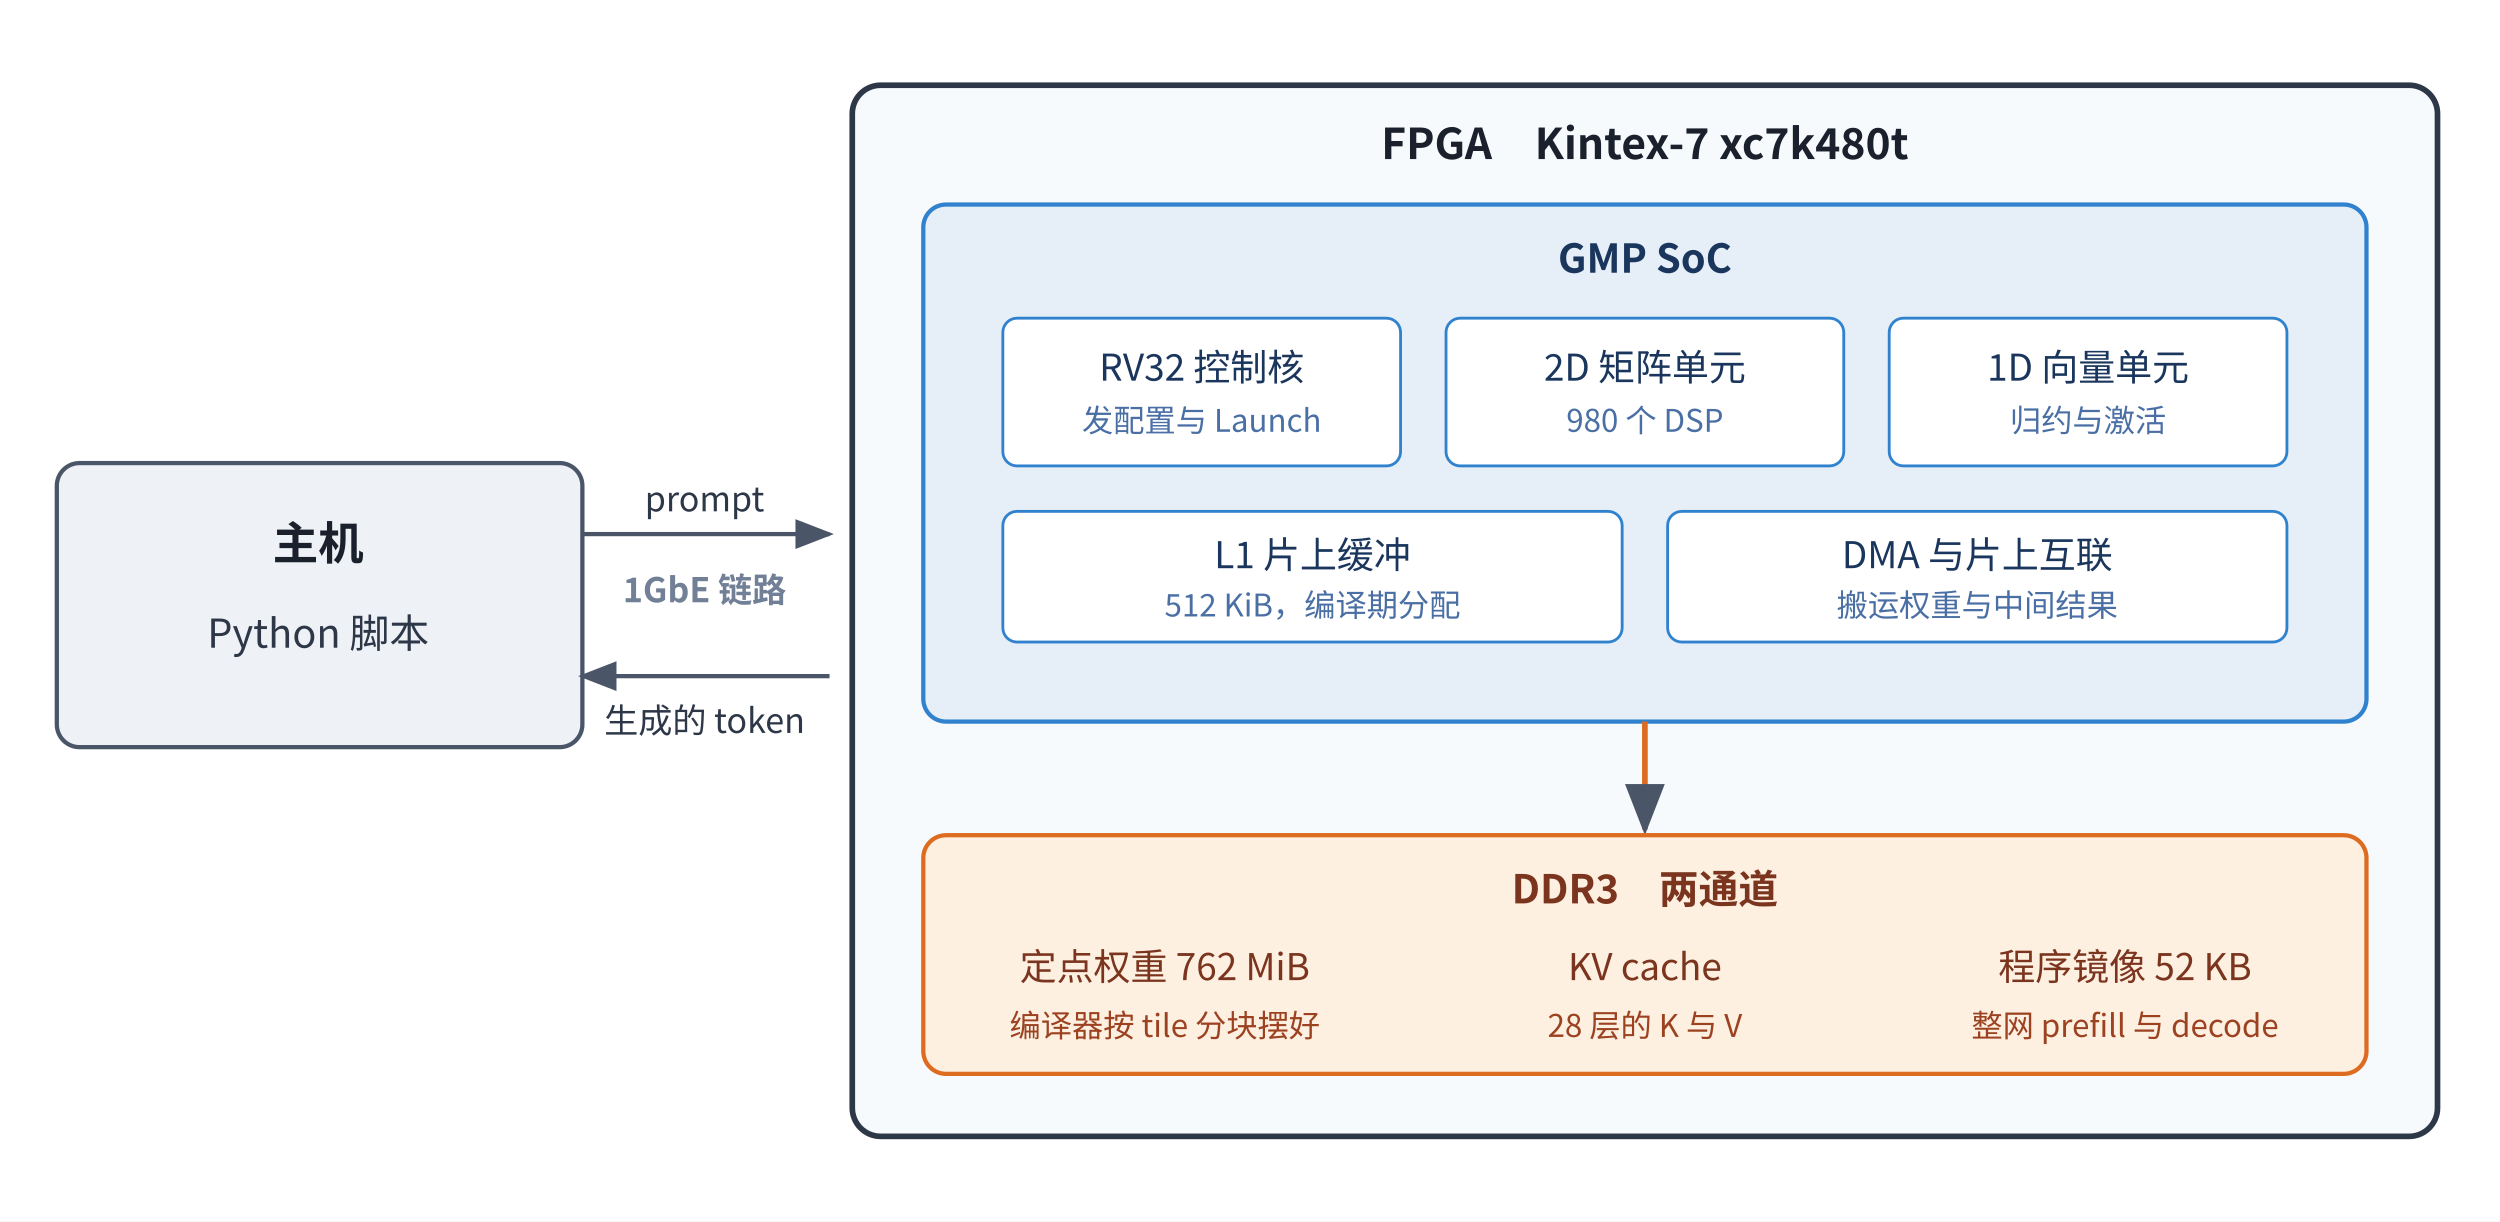
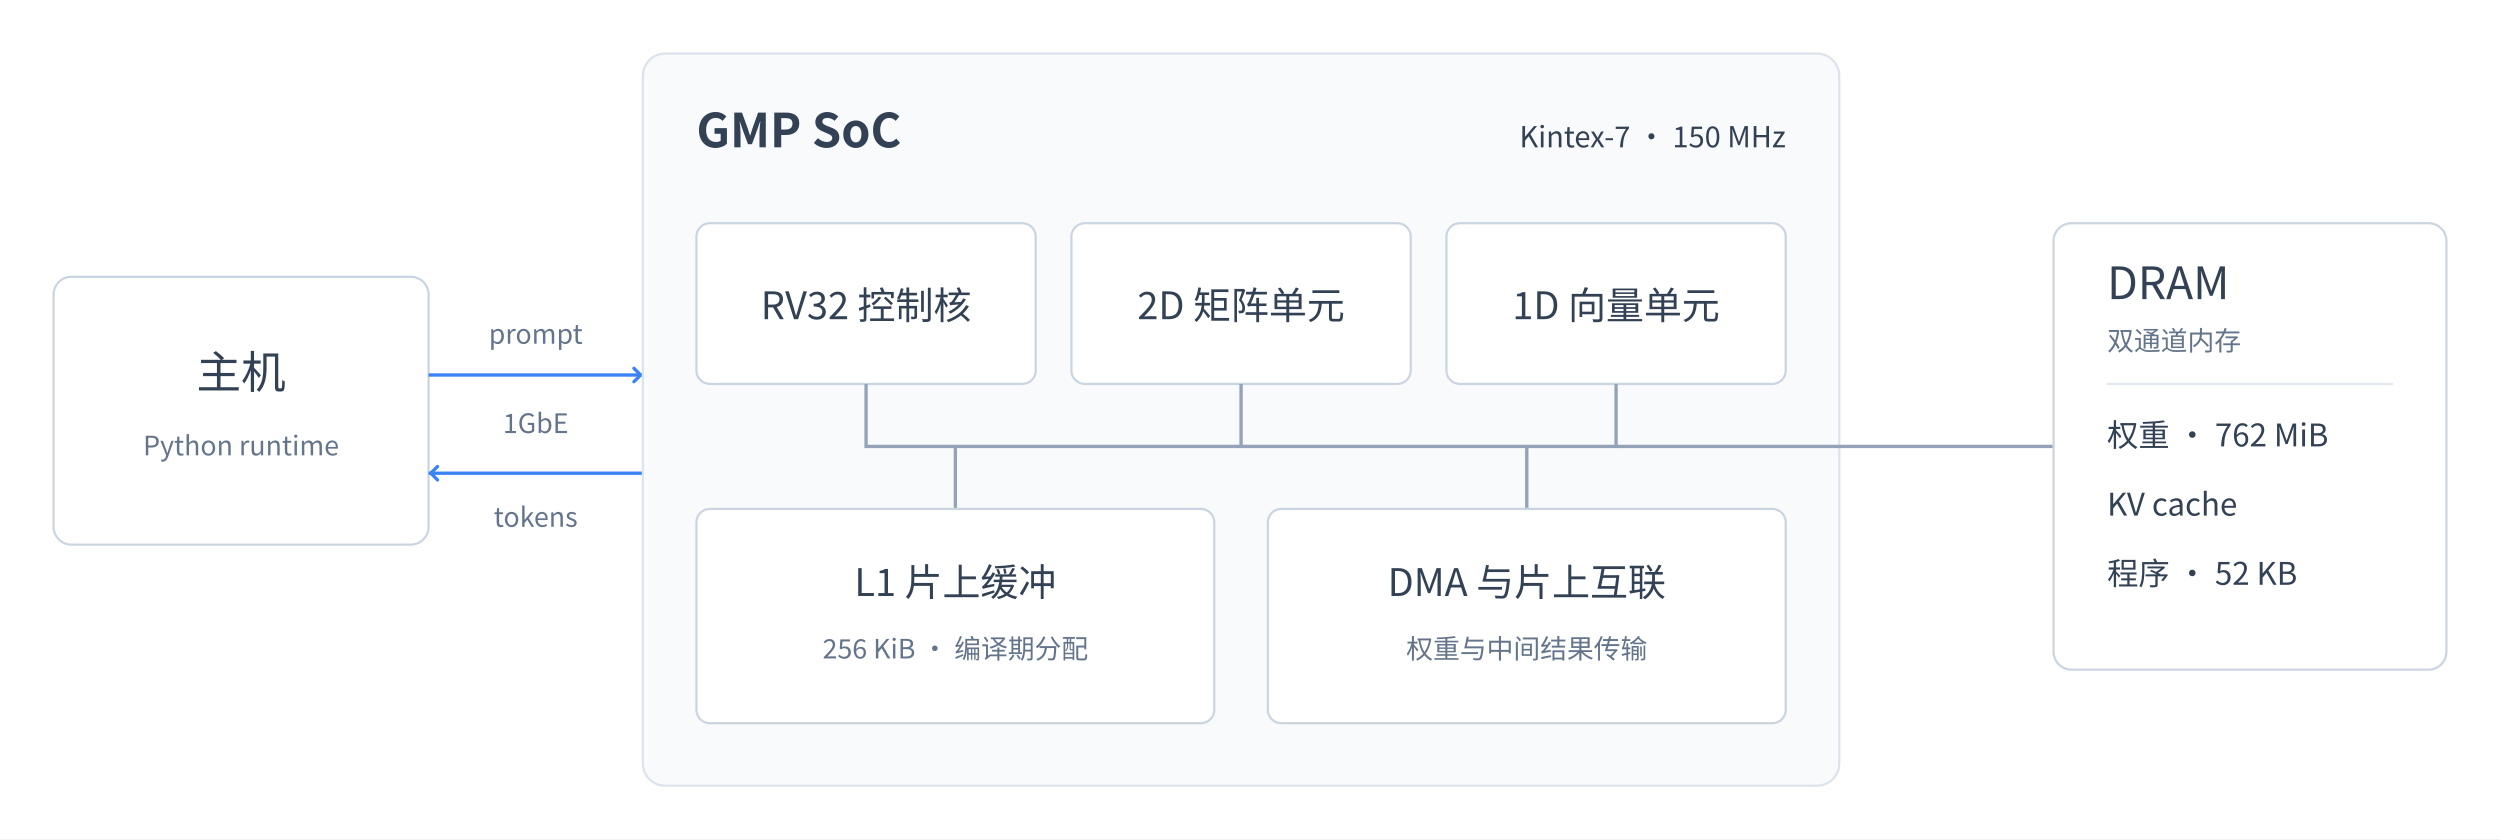
- <svg xmlns="http://www.w3.org/2000/svg" viewBox="0 0 880 430" width="880" font-family="-apple-system,BlinkMacSystemFont,'Segoe UI','Noto Sans CJK SC','Source Han Sans SC','Microsoft YaHei',sans-serif">
-   <rect x="0" y="0" width="880" height="430" fill="#ffffff" />
-   <rect x="20" y="163" width="185" height="100" rx="8" fill="#eef2f7" stroke="#4a5568" stroke-width="1.5" />
-   <text x="112" y="197" text-anchor="middle" font-size="16" font-weight="600" fill="#1a202c">主机</text>
-   <text x="112" y="228" text-anchor="middle" font-size="14" fill="#2d3748">Python 脚本</text>
+ <svg xmlns="http://www.w3.org/2000/svg" width="1120" height="376" viewBox="0 0 1120 376" fill="none" role="img" aria-labelledby="title desc">
  <defs>
-     <marker id="a" markerWidth="9" markerHeight="7" refX="8" refY="3.5" orient="auto">
-       <polygon points="0 0, 9 3.5, 0 7" fill="#4a5568" />
+     <marker id="arrow" markerWidth="8" markerHeight="8" refX="6" refY="4" orient="auto-start-reverse" markerUnits="userSpaceOnUse">
+       <path d="M2 1L5 4L2 7" stroke="#3b82f6" stroke-width="1.5" stroke-linecap="round" stroke-linejoin="round" />
    </marker>
  </defs>
-   <line x1="205" y1="188" x2="292" y2="188" stroke="#4a5568" stroke-width="1.5" marker-end="url(#a)" />
-   <text x="248" y="180" text-anchor="middle" font-size="12" fill="#2d3748">prompt</text>
-   <line x1="292" y1="238" x2="205" y2="238" stroke="#4a5568" stroke-width="1.5" marker-end="url(#a)" />
-   <text x="248" y="258" text-anchor="middle" font-size="12" fill="#2d3748">生成的 token</text>
-   <text x="248" y="212" text-anchor="middle" font-size="12" font-weight="600" fill="#718096">1GbE 链路</text>
-   <rect x="300" y="30" width="558" height="370" rx="10" fill="#f7fafc" stroke="#2d3748" stroke-width="2" />
-   <text x="579" y="56" text-anchor="middle" font-size="15" font-weight="600" fill="#1a202c">FPGA　Kintex-7 xc7k480t</text>
-   <rect x="325" y="72" width="508" height="182" rx="8" fill="#e6eef8" stroke="#3182ce" stroke-width="1.5" />
-   <text x="579" y="96" text-anchor="middle" font-size="14" font-weight="600" fill="#1a365d">GMP SoC</text>
-   <rect x="353" y="112" width="140" height="52" rx="5" fill="#ffffff" stroke="#3182ce" stroke-width="1" />
-   <text x="423" y="134" text-anchor="middle" font-size="13" fill="#1a365d">RV32 控制核</text>
-   <text x="423" y="152" text-anchor="middle" font-size="11" fill="#4a6fa5">发配置与 Launch</text>
-   <rect x="509" y="112" width="140" height="52" rx="5" fill="#ffffff" stroke="#3182ce" stroke-width="1" />
-   <text x="579" y="134" text-anchor="middle" font-size="13" fill="#1a365d">2D 矩阵单元</text>
-   <text x="579" y="152" text-anchor="middle" font-size="11" fill="#4a6fa5">980 个 DSP</text>
-   <rect x="665" y="112" width="140" height="52" rx="5" fill="#ffffff" stroke="#3182ce" stroke-width="1" />
-   <text x="735" y="134" text-anchor="middle" font-size="13" fill="#1a365d">1D 向量单元</text>
-   <text x="735" y="152" text-anchor="middle" font-size="11" fill="#4a6fa5">归约与激活</text>
-   <rect x="353" y="180" width="218" height="46" rx="5" fill="#ffffff" stroke="#3182ce" stroke-width="1" />
-   <text x="462" y="200" text-anchor="middle" font-size="13" fill="#1a365d">L1 片上缓冲</text>
-   <text x="462" y="217" text-anchor="middle" font-size="11" fill="#4a6fa5">512 KiB，编译期分配</text>
-   <rect x="587" y="180" width="218" height="46" rx="5" fill="#ffffff" stroke="#3182ce" stroke-width="1" />
-   <text x="696" y="200" text-anchor="middle" font-size="13" fill="#1a365d">DMA 与片上互联</text>
-   <text x="696" y="217" text-anchor="middle" font-size="11" fill="#4a6fa5">搬运权重与中间结果</text>
-   <line x1="579" y1="254" x2="579" y2="292" stroke="#dd6b20" stroke-width="2" marker-end="url(#a)" />
-   <rect x="325" y="294" width="508" height="84" rx="8" fill="#fdf0e1" stroke="#dd6b20" stroke-width="1.5" />
-   <text x="579" y="318" text-anchor="middle" font-size="14" font-weight="600" fill="#7b341e">DDR3　两通道</text>
-   <text x="410" y="345" text-anchor="middle" font-size="13" fill="#7b341e">定点权重 762 MiB</text>
-   <text x="579" y="345" text-anchor="middle" font-size="13" fill="#7b341e">KV cache</text>
-   <text x="748" y="345" text-anchor="middle" font-size="13" fill="#7b341e">程序镜像 52 KB</text>
-   <text x="410" y="365" text-anchor="middle" font-size="11" fill="#9c4221">编译器按 tile 分块摆好</text>
-   <text x="579" y="365" text-anchor="middle" font-size="11" fill="#9c4221">28 层的 K 与 V</text>
-   <text x="748" y="365" text-anchor="middle" font-size="11" fill="#9c4221">整网 prefill 与 decode</text>
+   <style>
+     text { font-family: -apple-system, BlinkMacSystemFont, 'Segoe UI', 'Noto Sans CJK SC', 'Microsoft YaHei', sans-serif; fill: #334155; }
+     .module { font-size: 17px; font-weight: 500; text-anchor: middle; }
+     .detail { font-size: 12px; fill: #64748b; }
+   </style>
+   <rect width="1120" height="376" fill="#ffffff" />
+   <rect x="24" y="124" width="168" height="120" rx="8" fill="#ffffff" stroke="#cbd5e1" />
+   <text x="108" y="174" text-anchor="middle" font-size="20" font-weight="500">主机</text>
+   <text x="108" y="204" text-anchor="middle" class="detail">Python runtime</text>
+   <path d="M192 168H288" stroke="#3b82f6" stroke-width="1.5" marker-end="url(#arrow)" />
+   <path d="M288 212H192" stroke="#3b82f6" stroke-width="1.5" marker-end="url(#arrow)" />
+   <text x="240" y="154" text-anchor="middle" class="detail">prompt</text>
+   <text x="240" y="194" text-anchor="middle" class="detail">1GbE</text>
+   <text x="240" y="236" text-anchor="middle" class="detail">tokens</text>
+   <rect x="288" y="24" width="536" height="328" rx="10" fill="#f8fafc" stroke="#dbe3ec" />
+   <text x="312" y="66" font-size="21" font-weight="600">GMP SoC</text>
+   <text x="800" y="66" text-anchor="end" font-size="13" fill="#64748b">Kintex-7 · 150 MHz</text>
+   <rect x="312" y="100" width="152" height="72" rx="6" fill="#ffffff" stroke="#cbd5e1" />
+   <text x="388" y="143" class="module">RV32 控制核</text>
+   <rect x="480" y="100" width="152" height="72" rx="6" fill="#ffffff" stroke="#cbd5e1" />
+   <text x="556" y="143" class="module">2D 矩阵单元</text>
+   <rect x="648" y="100" width="152" height="72" rx="6" fill="#ffffff" stroke="#cbd5e1" />
+   <text x="724" y="143" class="module">1D 向量单元</text>
+   <path d="M388 172V200H724V172M556 172V200M428 200V228M684 200V228" stroke="#94a3b8" stroke-width="1.5" />
+   <rect x="312" y="228" width="232" height="96" rx="6" fill="#ffffff" stroke="#cbd5e1" />
+   <text x="428" y="267" class="module">L1 片上缓冲</text>
+   <text x="428" y="295" text-anchor="middle" class="detail">256 KiB · 编译期分配</text>
+   <rect x="568" y="228" width="232" height="96" rx="6" fill="#ffffff" stroke="#cbd5e1" />
+   <text x="684" y="267" class="module">DMA 与片上互联</text>
+   <text x="684" y="295" text-anchor="middle" class="detail">权重与中间结果传输</text>
+   <line x1="724" y1="200" x2="920" y2="200" stroke="#94a3b8" stroke-width="1.5" />
+   <rect x="920" y="100" width="176" height="200" rx="8" fill="#ffffff" stroke="#cbd5e1" />
+   <text x="944" y="134" font-size="20" font-weight="500">DRAM</text>
+   <text x="944" y="157" class="detail">双通道内存</text>
+   <path d="M944 172H1072" stroke="#e2e8f0" />
+   <text x="944" y="200" font-size="14">权重 · 762 MiB</text>
+   <text x="944" y="231" font-size="14">KV cache</text>
+   <text x="944" y="262" font-size="14">程序 · 52 KB</text>
</svg>
